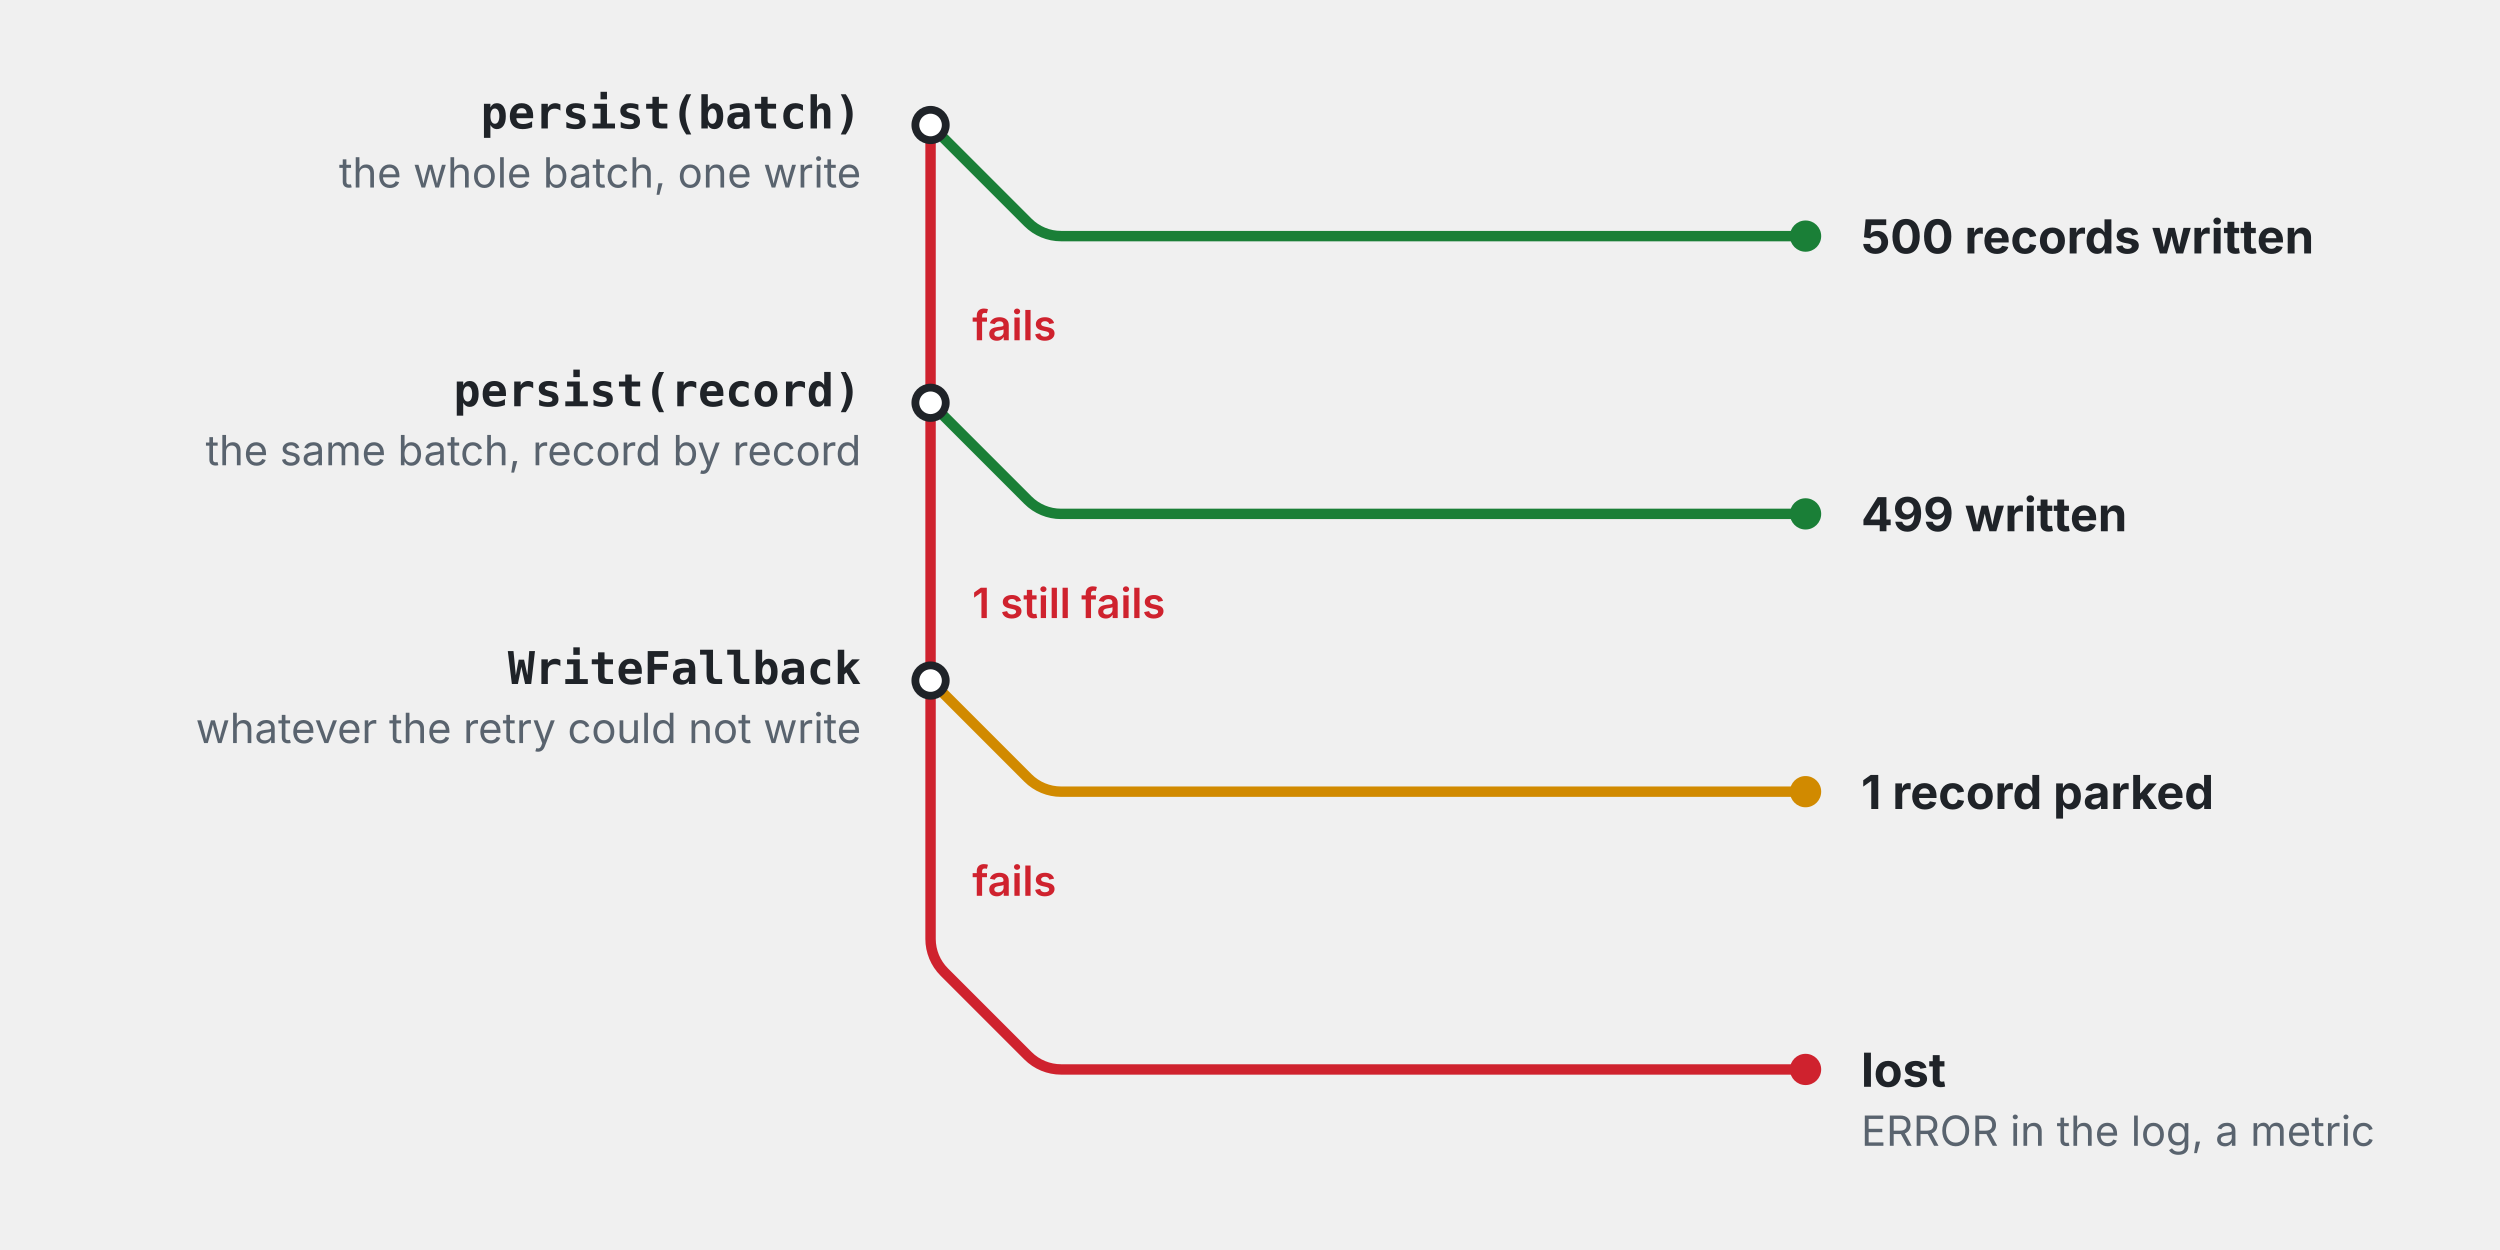
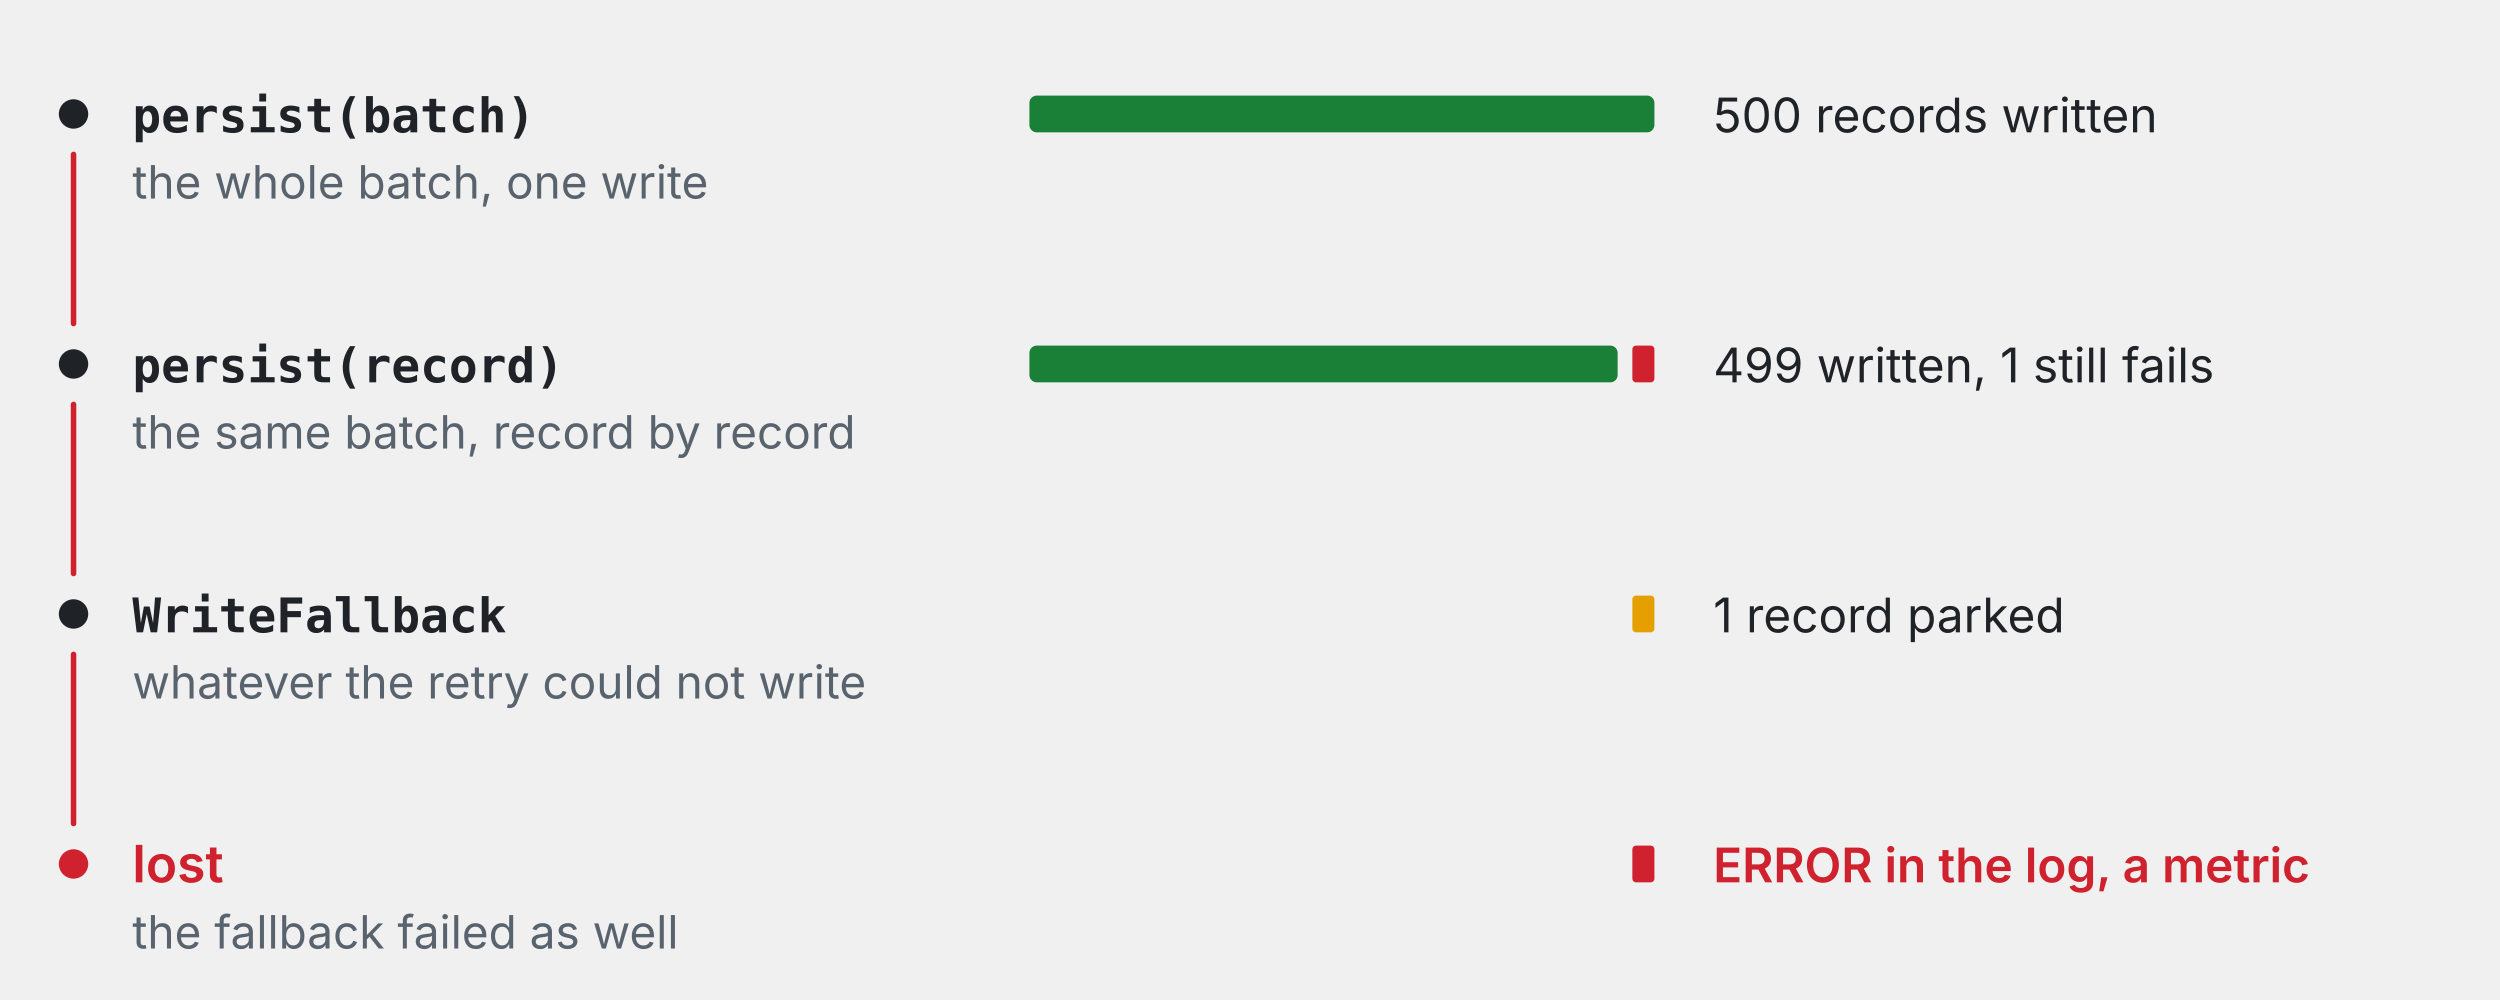
- <svg xmlns="http://www.w3.org/2000/svg" viewBox="0 0 720 360" width="720" height="360" role="img">
-   <path d="M268.00,36.00 L268.00,270.41 A13.5,13.5 0 0 0 271.95,279.95 L296.05,304.05 A13.5,13.5 0 0 0 305.59,308.00 L520.00,308.00" stroke="#CF222E" stroke-width="3" fill="none" stroke-linecap="round" stroke-linejoin="round" />
-   <path d="M268.00,36.00 L296.05,64.05 A13.5,13.5 0 0 0 305.59,68.00 L520.00,68.00" stroke="#1A7F37" stroke-width="3" fill="none" stroke-linecap="round" stroke-linejoin="round" />
-   <circle cx="520" cy="68" r="4.5" fill="#1A7F37" />
-   <text x="536.0" y="73.0" font-family="-apple-system, BlinkMacSystemFont, 'Segoe UI', Inter, Helvetica, Arial, sans-serif" font-size="13.5" font-weight="650" fill="#1F2328" text-anchor="start">500 records written</text>
-   <path d="M268.00,116.00 L296.05,144.05 A13.5,13.5 0 0 0 305.59,148.00 L520.00,148.00" stroke="#1A7F37" stroke-width="3" fill="none" stroke-linecap="round" stroke-linejoin="round" />
-   <circle cx="520" cy="148" r="4.5" fill="#1A7F37" />
-   <text x="536.0" y="153.0" font-family="-apple-system, BlinkMacSystemFont, 'Segoe UI', Inter, Helvetica, Arial, sans-serif" font-size="13.5" font-weight="650" fill="#1F2328" text-anchor="start">499 written</text>
-   <path d="M268.00,196.00 L296.05,224.05 A13.5,13.5 0 0 0 305.59,228.00 L520.00,228.00" stroke="#D18A00" stroke-width="3" fill="none" stroke-linecap="round" stroke-linejoin="round" />
-   <circle cx="520" cy="228" r="4.5" fill="#D18A00" />
-   <text x="536.0" y="233.0" font-family="-apple-system, BlinkMacSystemFont, 'Segoe UI', Inter, Helvetica, Arial, sans-serif" font-size="13.5" font-weight="650" fill="#1F2328" text-anchor="start">1 record parked</text>
-   <circle cx="520" cy="308" r="4.5" fill="#CF222E" />
-   <text x="536.0" y="313.0" font-family="-apple-system, BlinkMacSystemFont, 'Segoe UI', Inter, Helvetica, Arial, sans-serif" font-size="13.5" font-weight="650" fill="#1F2328" text-anchor="start">lost</text>
-   <text x="536.0" y="330.0" font-family="-apple-system, BlinkMacSystemFont, 'Segoe UI', Inter, Helvetica, Arial, sans-serif" font-size="12" font-weight="400" fill="#59636E" text-anchor="start">ERROR in the log, a metric</text>
-   <text x="280.0" y="98.0" font-family="-apple-system, BlinkMacSystemFont, 'Segoe UI', Inter, Helvetica, Arial, sans-serif" font-size="12" font-weight="600" fill="#CF222E" text-anchor="start">fails</text>
-   <text x="280.0" y="178.0" font-family="-apple-system, BlinkMacSystemFont, 'Segoe UI', Inter, Helvetica, Arial, sans-serif" font-size="12" font-weight="600" fill="#CF222E" text-anchor="start">1 still fails</text>
-   <text x="280.0" y="258.0" font-family="-apple-system, BlinkMacSystemFont, 'Segoe UI', Inter, Helvetica, Arial, sans-serif" font-size="12" font-weight="600" fill="#CF222E" text-anchor="start">fails</text>
-   <circle cx="268" cy="36" r="4.375" fill="#FFFFFF" stroke="#1F2328" stroke-width="2.25" />
-   <text x="248.0" y="37.0" font-family="ui-monospace, SFMono-Regular, 'SF Mono', Menlo, Consolas, monospace" font-size="13" font-weight="650" fill="#1F2328" text-anchor="end">persist(batch)</text>
-   <text x="248.0" y="54.0" font-family="-apple-system, BlinkMacSystemFont, 'Segoe UI', Inter, Helvetica, Arial, sans-serif" font-size="12" font-weight="400" fill="#59636E" text-anchor="end">the whole batch, one write</text>
-   <circle cx="268" cy="116" r="4.375" fill="#FFFFFF" stroke="#1F2328" stroke-width="2.25" />
-   <text x="248.0" y="117.0" font-family="ui-monospace, SFMono-Regular, 'SF Mono', Menlo, Consolas, monospace" font-size="13" font-weight="650" fill="#1F2328" text-anchor="end">persist(record)</text>
-   <text x="248.0" y="134.0" font-family="-apple-system, BlinkMacSystemFont, 'Segoe UI', Inter, Helvetica, Arial, sans-serif" font-size="12" font-weight="400" fill="#59636E" text-anchor="end">the same batch, record by record</text>
-   <circle cx="268" cy="196" r="4.375" fill="#FFFFFF" stroke="#1F2328" stroke-width="2.25" />
-   <text x="248.0" y="197.0" font-family="ui-monospace, SFMono-Regular, 'SF Mono', Menlo, Consolas, monospace" font-size="13" font-weight="650" fill="#1F2328" text-anchor="end">WriteFallback</text>
-   <text x="248.0" y="214.0" font-family="-apple-system, BlinkMacSystemFont, 'Segoe UI', Inter, Helvetica, Arial, sans-serif" font-size="12" font-weight="400" fill="#59636E" text-anchor="end">whatever the retry could not write</text>
+ <svg xmlns="http://www.w3.org/2000/svg" viewBox="0 0 680 272" width="680" height="272" role="img">
+   <text x="36.0" y="36.0" font-family="ui-monospace, SFMono-Regular, 'SF Mono', Menlo, Consolas, monospace" font-size="13" font-weight="600" fill="#1F2328" text-anchor="start">persist(batch)</text>
+   <text x="36.0" y="54.0" font-family="-apple-system, BlinkMacSystemFont, 'Segoe UI', Inter, Helvetica, Arial, sans-serif" font-size="12.5" font-weight="400" fill="#59636E" text-anchor="start">the whole batch, one write</text>
+   <circle cx="20" cy="31" r="4" fill="#1F2328" />
+   <path d="M20,42 L20,88" stroke="#CF222E" stroke-width="1.5" fill="none" stroke-linecap="round" stroke-linejoin="round" />
+   <rect x="280.0" y="26.0" width="170.0" height="10.0" rx="2" fill="#1A7F37" />
+   <text x="466.0" y="36.0" font-family="-apple-system, BlinkMacSystemFont, 'Segoe UI', Inter, Helvetica, Arial, sans-serif" font-size="13.0" font-weight="400" fill="#1F2328" text-anchor="start">500 records written</text>
+   <text x="36.0" y="104.0" font-family="ui-monospace, SFMono-Regular, 'SF Mono', Menlo, Consolas, monospace" font-size="13" font-weight="600" fill="#1F2328" text-anchor="start">persist(record)</text>
+   <text x="36.0" y="122.0" font-family="-apple-system, BlinkMacSystemFont, 'Segoe UI', Inter, Helvetica, Arial, sans-serif" font-size="12.5" font-weight="400" fill="#59636E" text-anchor="start">the same batch, record by record</text>
+   <circle cx="20" cy="99" r="4" fill="#1F2328" />
+   <path d="M20,110 L20,156" stroke="#CF222E" stroke-width="1.5" fill="none" stroke-linecap="round" stroke-linejoin="round" />
+   <rect x="280.0" y="94.0" width="160.0" height="10.0" rx="2" fill="#1A7F37" />
+   <rect x="444.0" y="94.0" width="6.0" height="10.0" rx="1" fill="#CF222E" />
+   <text x="466.0" y="104.0" font-family="-apple-system, BlinkMacSystemFont, 'Segoe UI', Inter, Helvetica, Arial, sans-serif" font-size="13.0" font-weight="400" fill="#1F2328" text-anchor="start">499 written, 1 still fails</text>
+   <text x="36.0" y="172.0" font-family="ui-monospace, SFMono-Regular, 'SF Mono', Menlo, Consolas, monospace" font-size="13" font-weight="600" fill="#1F2328" text-anchor="start">WriteFallback</text>
+   <text x="36.0" y="190.0" font-family="-apple-system, BlinkMacSystemFont, 'Segoe UI', Inter, Helvetica, Arial, sans-serif" font-size="12.5" font-weight="400" fill="#59636E" text-anchor="start">whatever the retry could not write</text>
+   <circle cx="20" cy="167" r="4" fill="#1F2328" />
+   <path d="M20,178 L20,224" stroke="#CF222E" stroke-width="1.5" fill="none" stroke-linecap="round" stroke-linejoin="round" />
+   <rect x="444.0" y="162.0" width="6.0" height="10.0" rx="1" fill="#E5A000" />
+   <text x="466.0" y="172.0" font-family="-apple-system, BlinkMacSystemFont, 'Segoe UI', Inter, Helvetica, Arial, sans-serif" font-size="13.0" font-weight="400" fill="#1F2328" text-anchor="start">1 record parked</text>
+   <text x="36.0" y="240.0" font-family="-apple-system, BlinkMacSystemFont, 'Segoe UI', Inter, Helvetica, Arial, sans-serif" font-size="14" font-weight="600" fill="#CF222E" text-anchor="start">lost</text>
+   <text x="36.0" y="258.0" font-family="-apple-system, BlinkMacSystemFont, 'Segoe UI', Inter, Helvetica, Arial, sans-serif" font-size="12.5" font-weight="400" fill="#59636E" text-anchor="start">the fallback failed as well</text>
+   <circle cx="20" cy="235" r="4" fill="#CF222E" />
+   <rect x="444.0" y="230.0" width="6.0" height="10.0" rx="1" fill="#CF222E" />
+   <text x="466.0" y="240.0" font-family="-apple-system, BlinkMacSystemFont, 'Segoe UI', Inter, Helvetica, Arial, sans-serif" font-size="13.0" font-weight="600" fill="#CF222E" text-anchor="start">ERROR in the log, a metric</text>
</svg>
